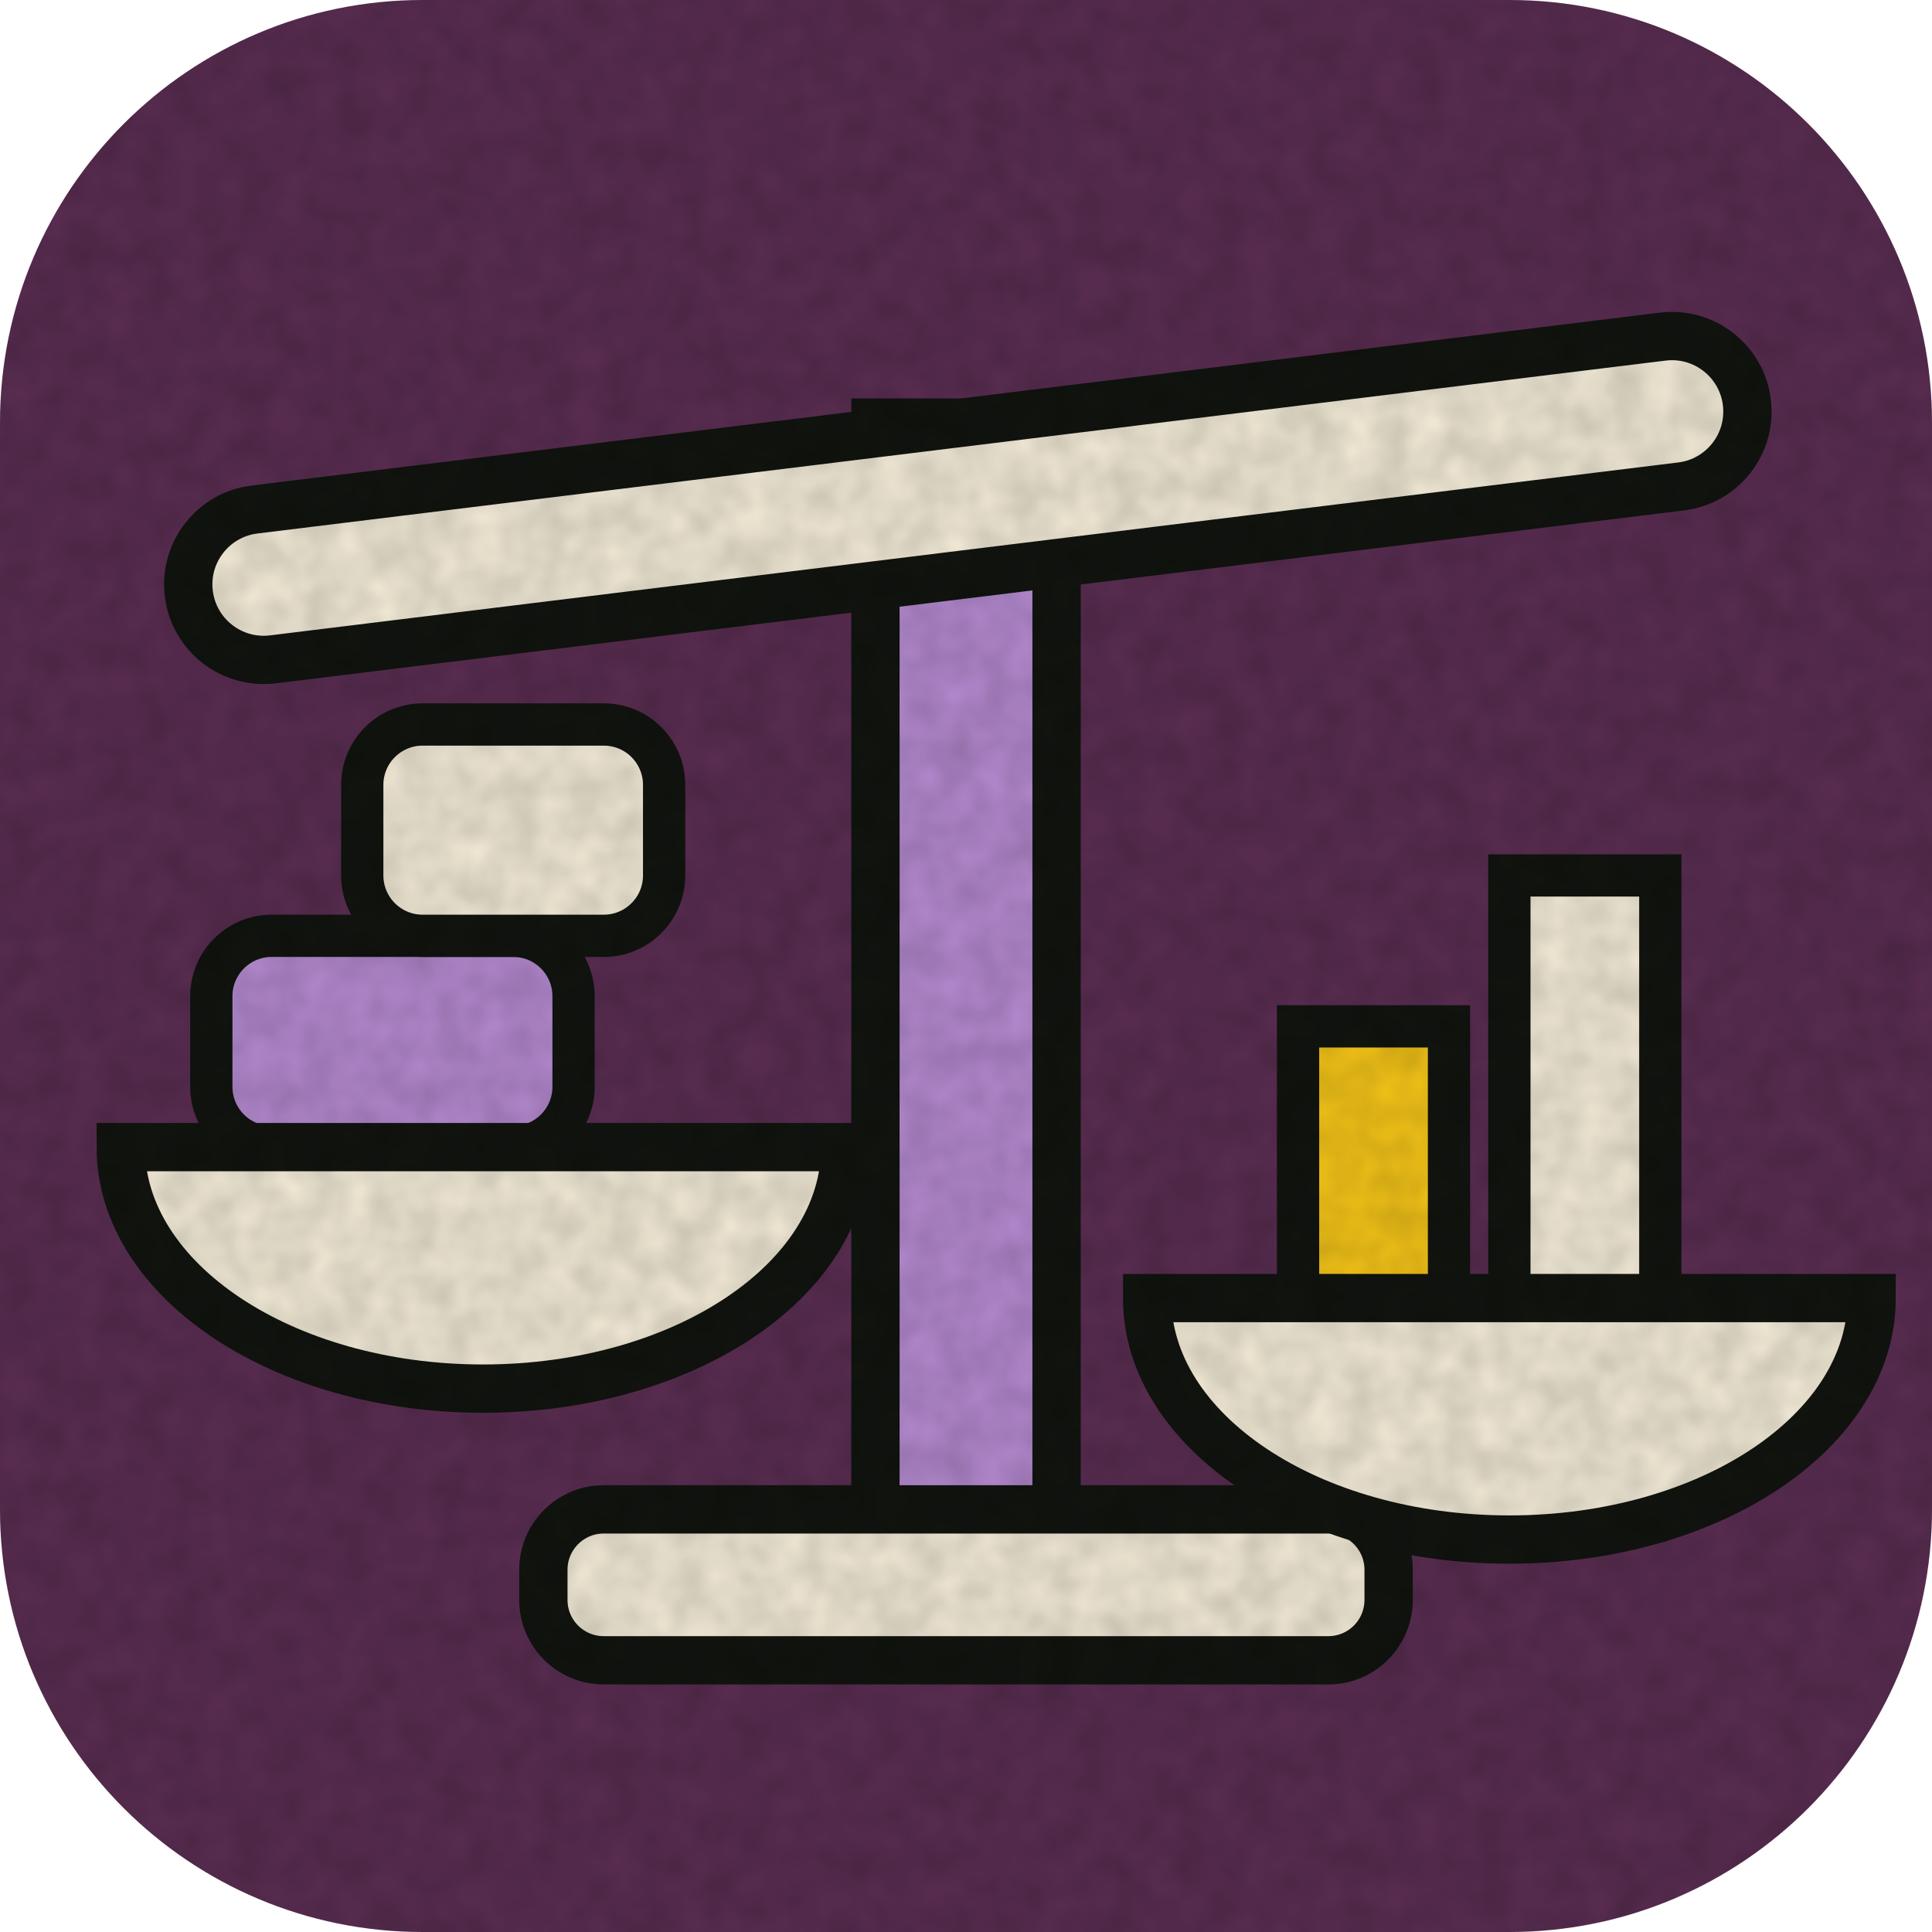
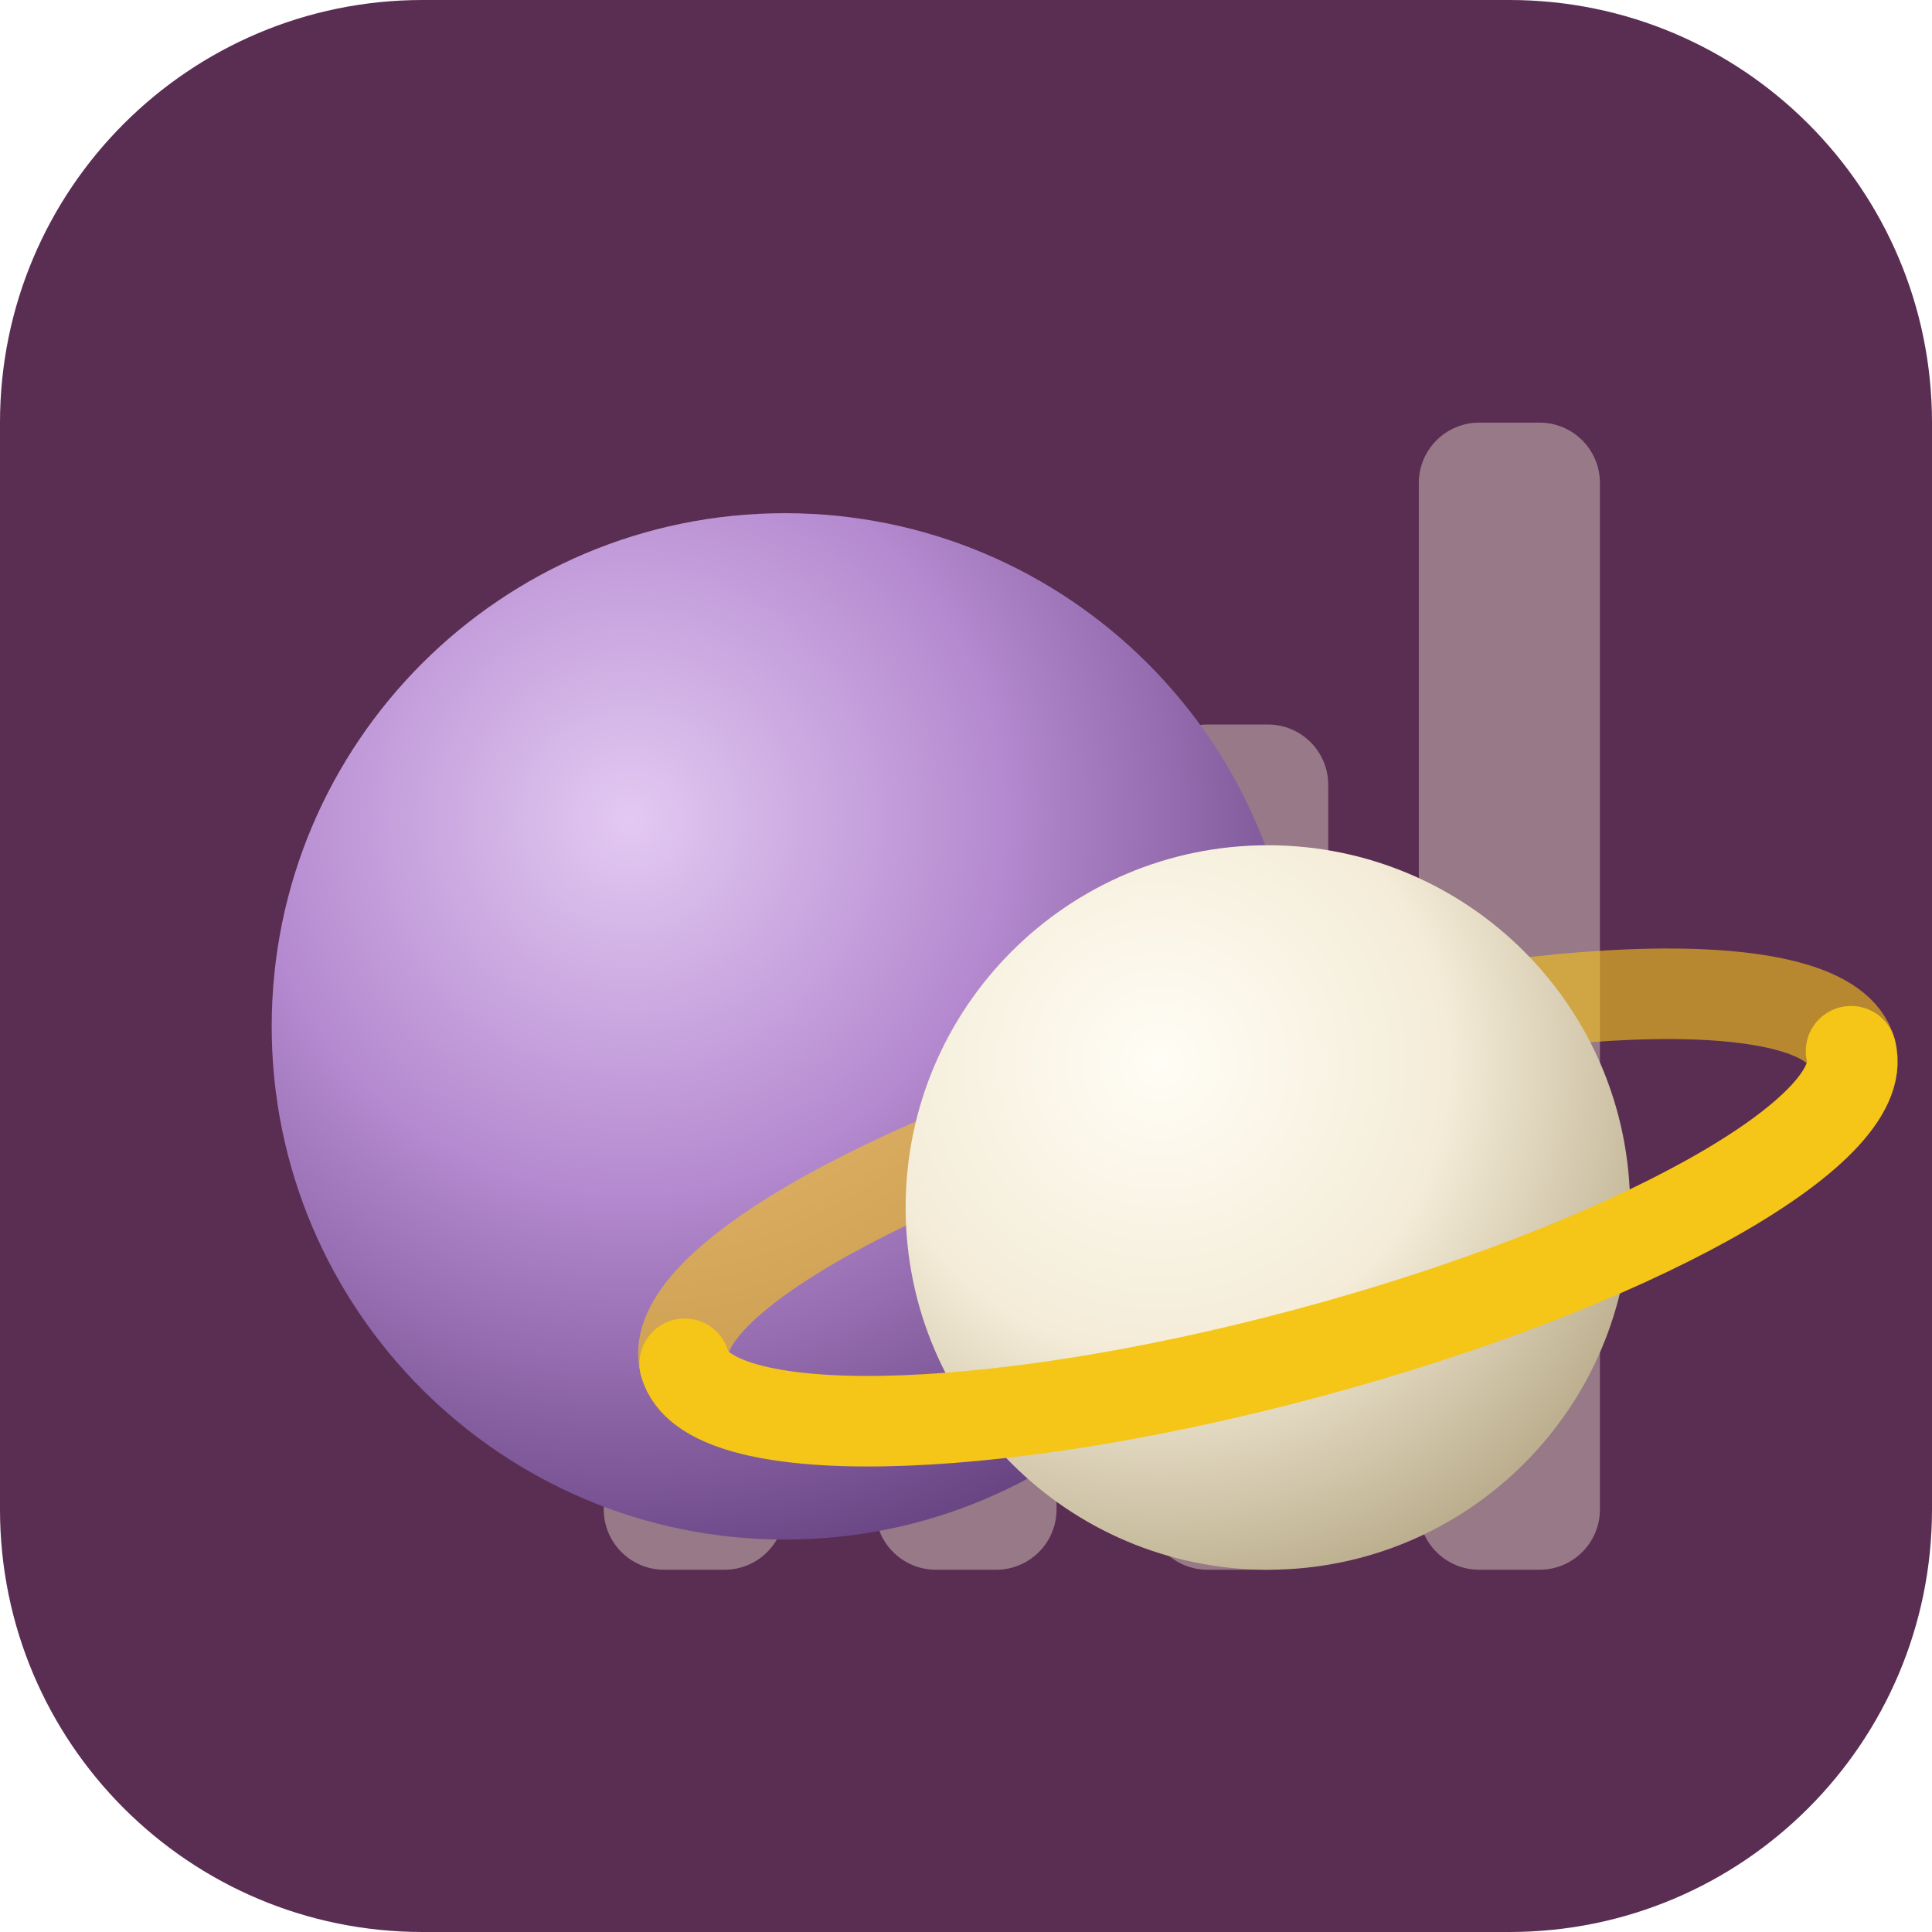
<svg xmlns="http://www.w3.org/2000/svg" viewBox="0 0 64 64">
  <defs>
-     <filter id="grana">
-       <feTurbulence type="fractalNoise" baseFrequency=".9" numOctaves="2" />
-       <feColorMatrix values="0 0 0 0 0 0 0 0 0 0 0 0 0 0 0 0 0 0 .55 0" />
-     </filter>
+     <radialGradient id="l" cx=".35" cy=".3" r=".8">
+       <stop offset="0" stop-color="#e3c9f2" />
+       <stop offset=".45" stop-color="#b58ad0" />
+       <stop offset="1" stop-color="#5d3a78" />
+     </radialGradient>
+     <radialGradient id="c" cx=".35" cy=".3" r=".8">
+       <stop offset="0" stop-color="#fffdf5" />
+       <stop offset=".5" stop-color="#f4ecd8" />
+       <stop offset="1" stop-color="#b3a583" />
+     </radialGradient>
+     <clipPath id="k">
+       <rect width="64" height="64" rx="14" />
+     </clipPath>
  </defs>
-   <clipPath id="r">
-     <rect width="64" height="64" rx="14" />
-   </clipPath>
-   <g clip-path="url(#r)">
+   <g clip-path="url(#k)">
    <rect width="64" height="64" fill="#5a2d52" />
-     <rect x="29" y="14" width="6" height="38" fill="#b58ad0" stroke="#11140f" stroke-width="1.6" />
-     <rect x="18" y="50" width="28" height="5" rx="2" fill="#f4ecd8" stroke="#11140f" stroke-width="1.6" />
-     <g transform="rotate(-7 32 16)">
-       <rect x="6" y="14" width="52" height="5" rx="2.5" fill="#f4ecd8" stroke="#11140f" stroke-width="1.6" />
+     <g fill="#f4ecd8" opacity=".4">
+       <rect x="20" y="40" width="6" height="12" rx="2" />
+       <rect x="29" y="32" width="6" height="20" rx="2" />
+       <rect x="38" y="24" width="6" height="28" rx="2" />
+       <rect x="47" y="14" width="6" height="38" rx="2" />
    </g>
-     <rect x="7" y="31" width="12" height="7" rx="2" fill="#b58ad0" stroke="#11140f" stroke-width="1.4" />
-     <rect x="12" y="24" width="10" height="7" rx="2" fill="#f4ecd8" stroke="#11140f" stroke-width="1.4" />
-     <rect x="43" y="34" width="5" height="9" fill="#f5c518" stroke="#11140f" stroke-width="1.4" />
-     <rect x="50" y="29" width="5" height="14" fill="#f4ecd8" stroke="#11140f" stroke-width="1.4" />
-     <path d="M4 38 H28 A12 8 0 0 1 4 38Z" fill="#f4ecd8" stroke="#11140f" stroke-width="1.6" />
-     <path d="M38 43 H62 A12 8 0 0 1 38 43Z" fill="#f4ecd8" stroke="#11140f" stroke-width="1.6" />
-     <rect width="64" height="64" filter="url(#grana)" opacity=".35" />
+     <circle cx="26" cy="34" r="17" fill="url(#l)" />
+     <g transform="rotate(-15 42 40)" fill="none" stroke="#f5c518" stroke-width="3" stroke-linecap="round">
+       <path d="M22 40 A20 5 0 0 1 62 40" opacity=".6" />
+     </g>
+     <circle cx="42" cy="40" r="12" fill="url(#c)" />
+     <g transform="rotate(-15 42 40)" fill="none" stroke="#f5c518" stroke-width="3" stroke-linecap="round">
+       <path d="M22 40 A20 5 0 0 0 62 40" />
+     </g>
  </g>
</svg>
